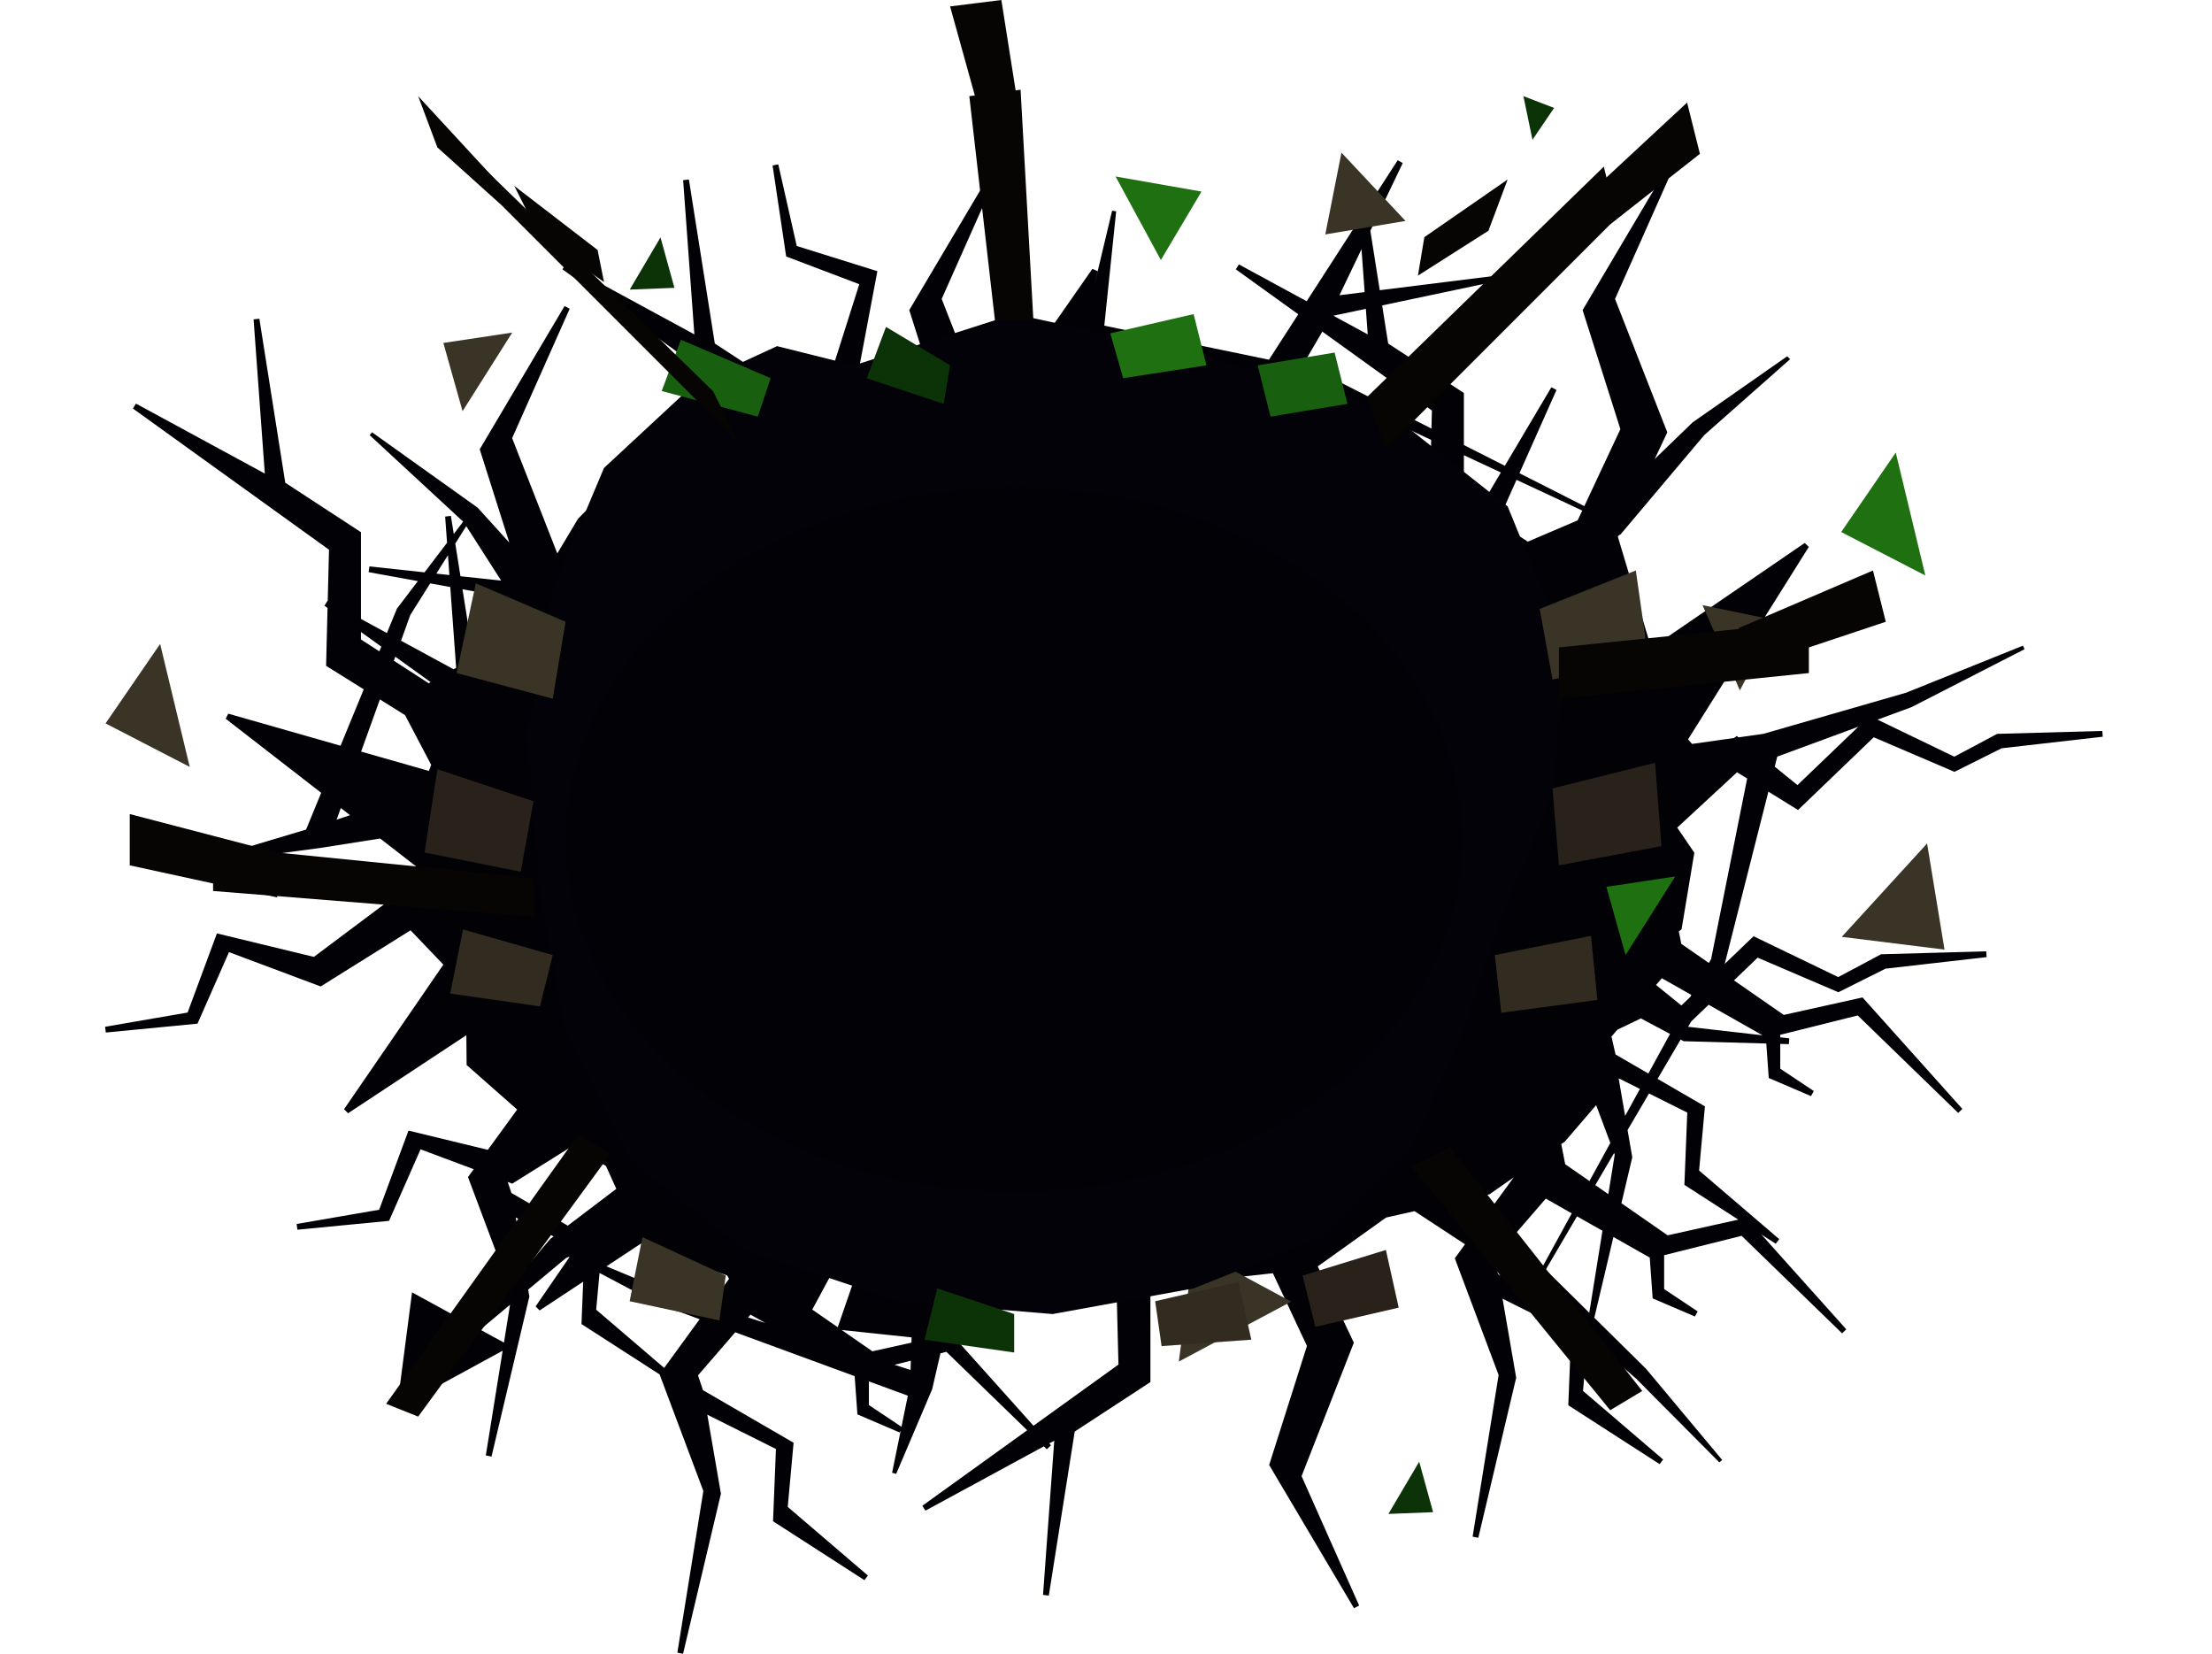
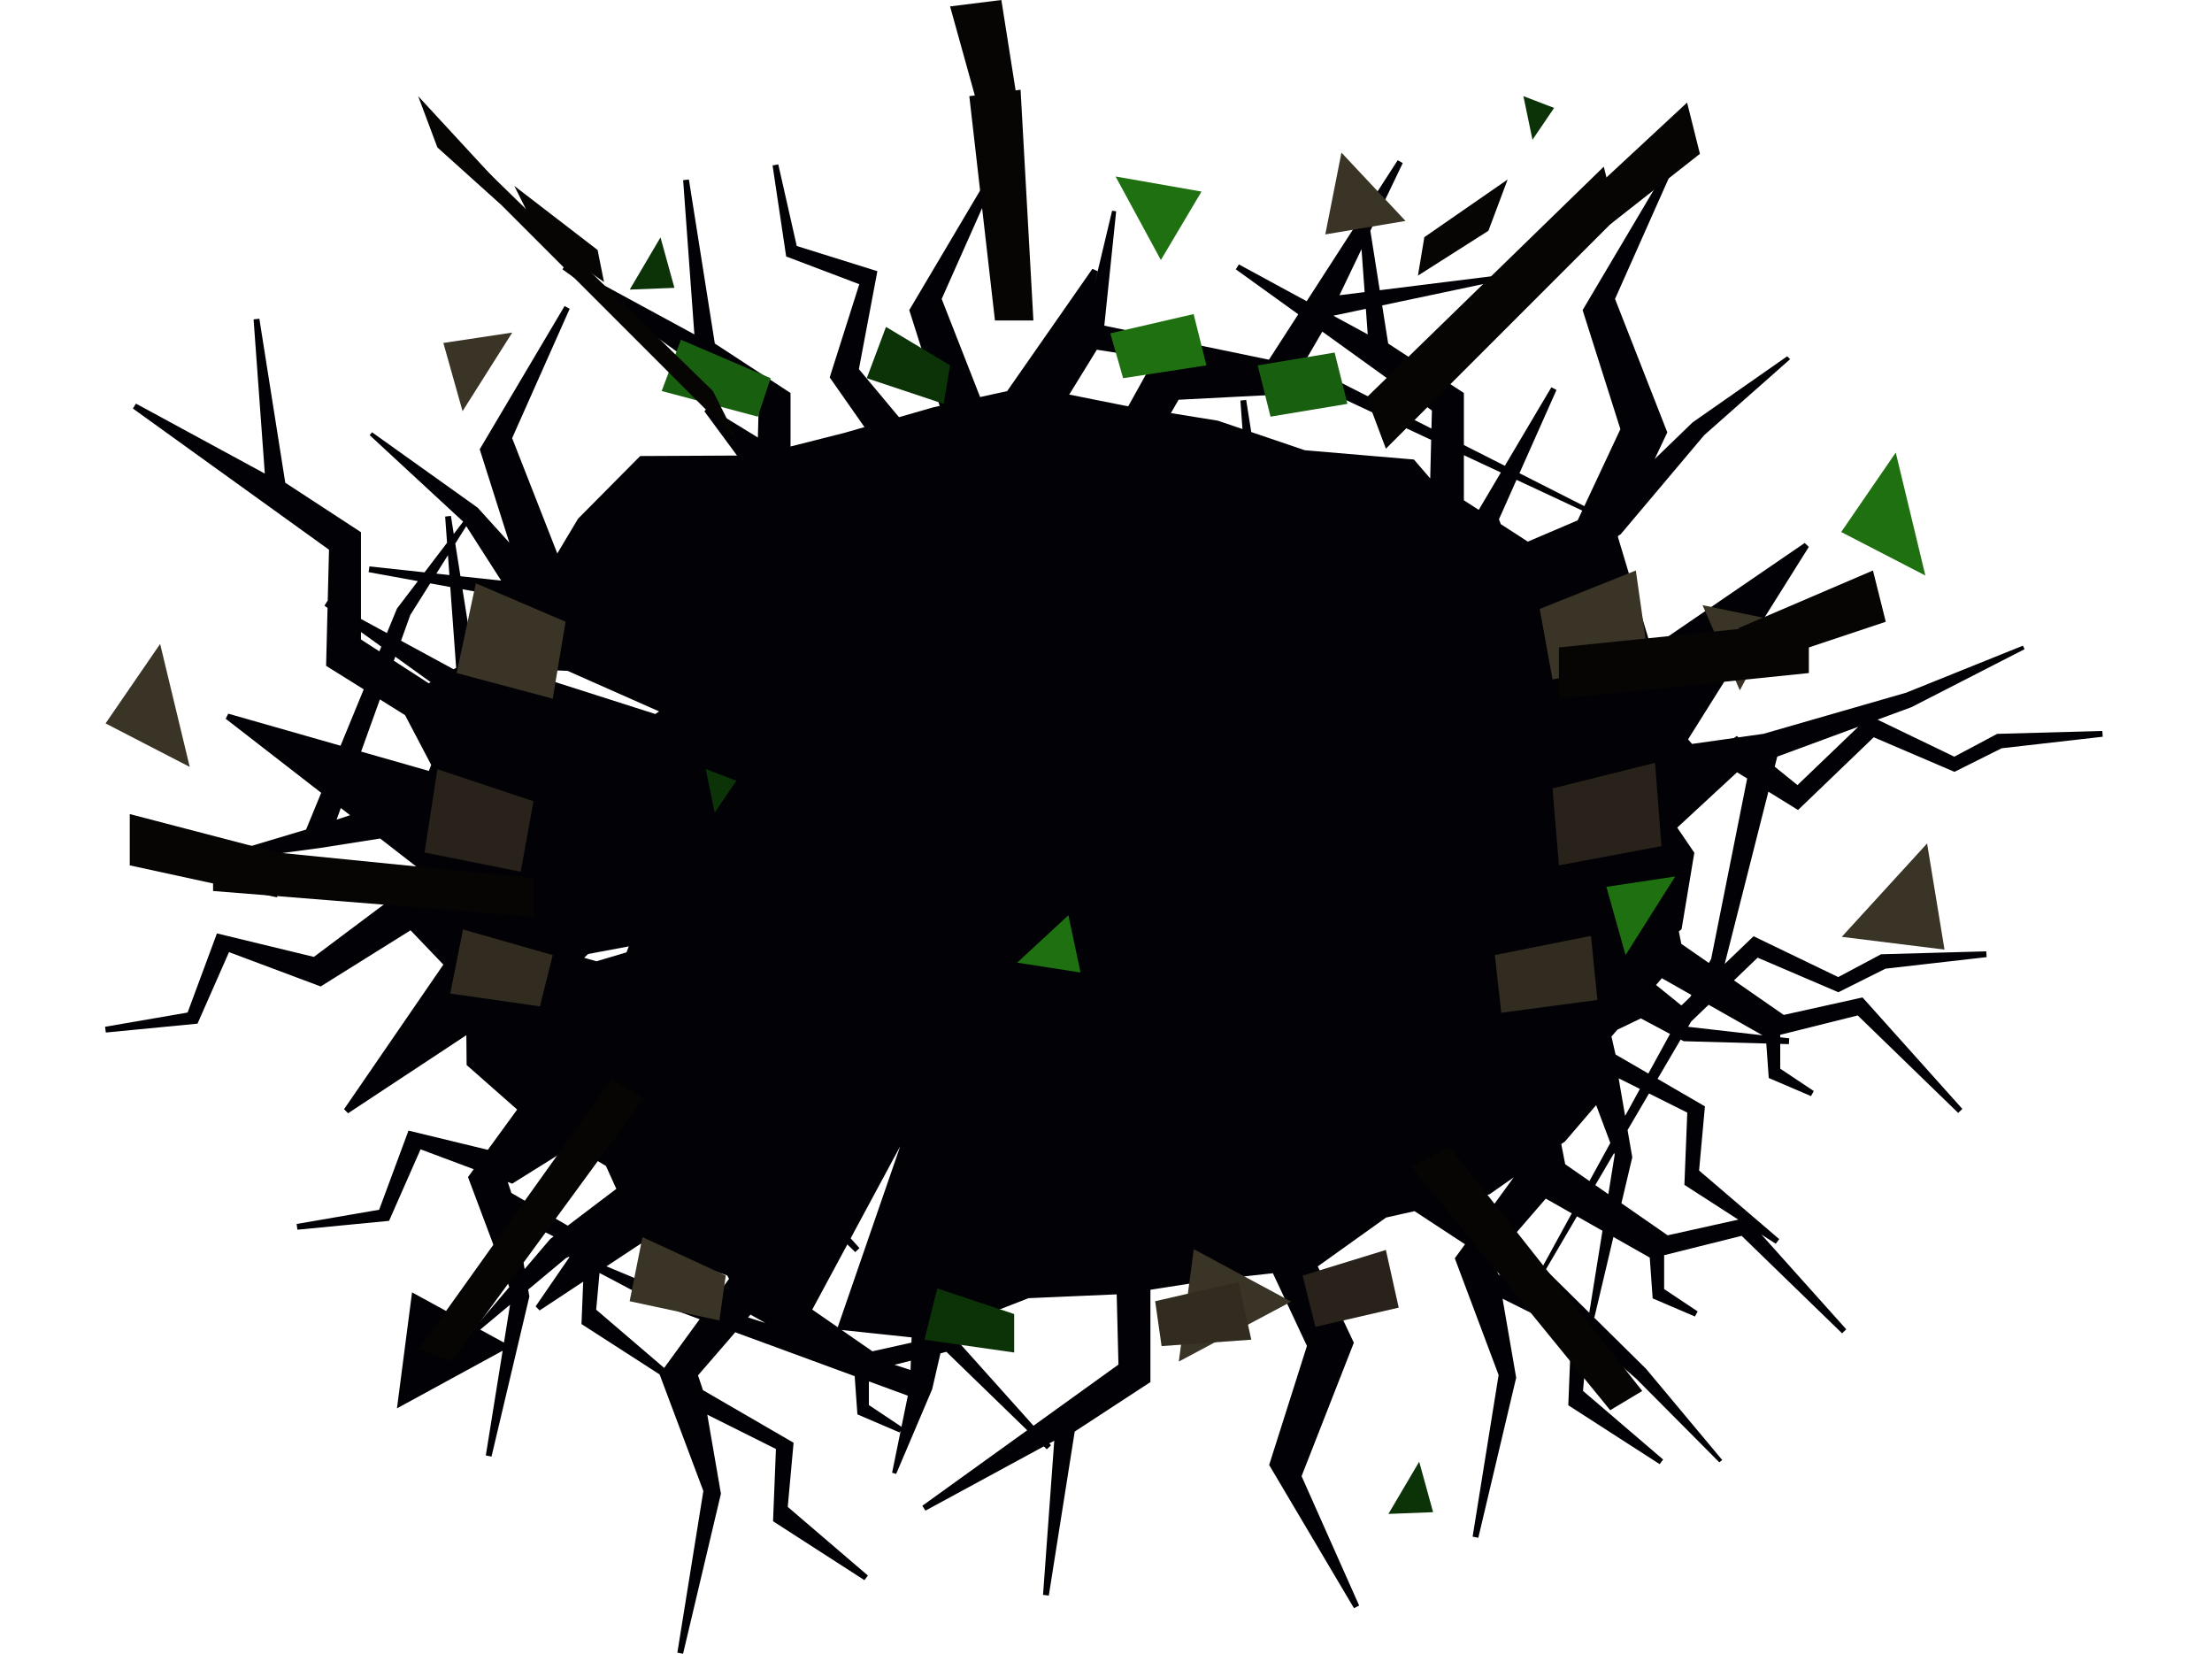
<svg xmlns="http://www.w3.org/2000/svg" width="400" height="299" viewBox="0 0 400 299" fill="none">
-   <path fill-rule="evenodd" clip-rule="evenodd" d="M253.66 29.483L247.803 41.714L249.502 52.47L269.983 49.916L270.157 50.949L249.937 55.216L251.027 62.111L264.716 71.052V80.459L272.123 84.216L280.534 70.02L281.465 70.501L274.765 85.557L286.497 91.508L293.019 77.59L286.259 56.29L286.188 56.066L286.307 55.864L301.527 30.174L302.459 30.654L292.05 54.047L301.419 77.96L301.501 78.171L301.404 78.376L299.22 82.996L306.074 76.369L323.183 64.416L323.708 64.94L308.173 78.676L293.057 96.607L292.684 96.82L292.567 97.069L298.601 117.161L326.351 98.167L327.092 98.878L305.255 133.675L305.979 134.502L313.567 133.429L313.742 133.303L314.068 133.067L314.376 133.315L318.879 132.678L344.702 125.234L365.8 116.74L366.115 117.369L345.646 127.855L339.517 130.112L353.402 136.808L361.04 132.74L361.148 132.683L361.272 132.678L380.167 132.154L380.24 133.2L361.962 135.286L353.431 139.547L353.207 139.452L338.83 133.297L325.142 146.446L324.797 146.231L319.78 143.128L311.881 174.276L317.099 169.272L332.408 176.655L340.046 172.586L340.154 172.529L340.279 172.525L359.173 172L359.247 173.046L340.968 175.132L332.438 179.394L332.213 179.298L317.836 173.143L313.558 177.253L322.559 183.497L336.806 180.335L337.011 180.564L354.855 200.487L354.098 201.212L335.937 183.59L321.923 187.09V187.545L323.557 187.732L323.484 188.778L321.923 188.734V193.216L327.988 197.255L327.49 198.173L320.142 195.027L319.849 194.901L319.825 194.582L319.401 188.664L304.589 188.253L304.465 188.249L304.357 188.192L303.908 187.952L299.741 195.058L308.305 200.026L308.275 200.359L307.249 211.624L321.74 224.031L321.114 224.87L318.506 223.189L333.862 240.334L333.104 241.059L314.944 223.436L300.93 226.936V233.062L306.994 237.101L306.496 238.019L299.148 234.874L298.855 234.748L298.831 234.428L298.326 227.368L291.758 223.644L288.319 238.182L288.22 238.162L297.676 247.499L311.427 263.962L310.902 264.38L295.891 249.281L287.144 241.703L286.256 251.471L300.746 263.878L300.12 264.716L283.599 254.069L283.61 253.77L284.12 240.999L271.708 234.8L274.156 248.982L274.173 249.088L274.148 249.192L267.325 278.028L266.296 277.825L270.997 248.599L263.075 227.496L264.92 224.961L255.796 218.975L250.649 220.131L238.294 228.961L244.721 242.556L244.818 242.76L244.736 242.971L235.367 266.885L245.776 290.278L244.844 290.758L229.624 265.067L229.505 264.866L229.576 264.641L236.336 243.342L230.176 230.197L219.789 231.35L208.033 233.185V249.879L194.344 258.821L189.657 288.475L188.614 288.355L190.644 260.477L189.748 260.962L190.055 261.305L189.297 262.03L188.753 261.503L167.345 273.125L166.788 272.24L185.751 258.59L171.137 244.408L170.063 244.675L168.565 251.169L162.057 266.478L161.322 266.269L162.878 258.642L162.689 258.991L155.341 255.845L155.048 255.719L155.024 255.4L154.552 248.806L132.957 240.874L126.224 248.663L127.117 251.339L143.505 260.844L143.475 261.177L142.449 272.442L156.939 284.849L156.313 285.688L139.792 275.04L139.803 274.741L140.313 261.971L127.901 255.772L130.349 269.954L130.366 270.06L130.341 270.164L123.519 299L122.489 298.796L127.19 269.571L119.278 248.492L105.152 239.388L105.163 239.089L105.458 231.728L97.58 236.926L96.858 236.191L102.978 227.28L102.868 227.223L102.329 227.471L95.511 233.159L95.709 234.302L95.727 234.408L95.702 234.512L88.879 263.348L87.85 263.144L90.895 244.205L71.784 254.629L74.512 233.657L85.962 239.914L92.095 232.705L84.629 212.815L85.663 211.393L76.052 207.793L70.356 220.728L53.779 222.33L53.64 221.291L68.562 218.721L73.868 204.411L88.217 207.886L93.518 200.603L84.38 192.552L84.331 187.161L62.94 201.274L62.218 200.54L80.174 174.4L74.241 168.199L57.986 178.349L41.412 172.141L35.716 185.076L19.139 186.679L19 185.639L33.922 183.069L39.228 168.759L56.761 173.005L70.861 162.44L68.674 159.163L75.24 156.639L68.744 151.602L57.717 153.336L37.354 156.062L37.144 155.433L55.348 149.986L58.082 143.337L40.811 129.946L41.277 129.029L61.584 134.825L65.777 124.631L58.97 120.381L58.977 120.082L59.231 109.914L58.671 109.51L59.227 108.624L59.263 108.644L59.495 99.386L24.031 73.858L24.588 72.972L47.887 85.621L45.857 57.742L46.9 57.623L51.586 87.277L65.275 96.219V111.907L69.963 114.453L71.784 110.029L75.562 105.065L66.655 103.442L66.806 102.405L76.769 103.481L80.841 98.132L80.497 93.394L81.539 93.275L82.055 96.538L83.752 94.31L66.85 78.676L67.27 78.152L86.374 91.784L92.104 98.11L86.819 81.457L86.748 81.232L86.867 81.031L102.087 55.34L103.019 55.82L92.61 79.213L100.778 100.063L104.534 93.776L115.765 82.451L133.277 82.363L127.374 74.363L128.071 73.604L137.049 79.1L137.172 74.22L101.708 48.692L102.264 47.806L125.564 60.455L123.534 32.576L124.576 32.457L129.263 62.111L142.952 71.052V80.726L152.714 78.256L156.323 77.219L150.036 68.237L150.115 67.991L155.388 51.383L142.451 46.477L142.163 46.368L142.118 46.064L139.706 29.913L140.738 29.72L144.077 44.474L158.21 48.891L158.656 49.029L155.317 66.739L162.568 75.425L168.774 73.643L169.922 73.39L164.495 56.29L164.424 56.066L164.543 55.864L179.764 30.174L180.696 30.654L170.287 54.047L177.236 71.787L182.124 70.715L197.54 48.606L198.481 49.024L197.875 51.643L201.105 38.096L201.839 38.201L199.693 58.88L229.465 65.033L234.766 56.822L223.471 48.692L224.028 47.806L236.289 54.462L245.816 39.706L245.297 32.576L246.34 32.457L247.157 37.629L252.746 28.973L253.66 29.483ZM157.123 254.034L163.017 257.959L164.165 252.338L157.123 249.75V254.034ZM185.989 234.706L171.016 240.554L170.816 241.416L172.005 241.153L172.21 241.382L186.888 257.77L202.252 246.712L201.934 234.016L185.989 234.706ZM161.753 246.751L164.658 247.691L164.711 246.013L161.753 246.751ZM107.809 236.79L120.104 247.317L126.518 238.509L119.019 235.754L108.413 230.152L107.809 236.79ZM157.758 244.315L164.816 242.748L164.847 241.796L152.198 240.457L157.758 244.315ZM86.842 240.395L91.131 242.739L92.232 235.895L86.842 240.395ZM153.825 223.879L155.415 225.653L154.657 226.378L153.226 224.99L146.883 236.77L151.488 239.965L162.792 207.232L153.825 223.879ZM135.277 238.19L138.398 239.199L135.719 237.68L135.277 238.19ZM279.512 229.565L279.516 229.568L287.391 237.344L289.776 222.52L285.171 219.91L279.512 229.565ZM109.667 228.952L119.964 233.238L128.374 235.958L131.833 231.209L131.49 230.596L116.185 225.374L115.932 224.818L109.667 228.952ZM270.923 230.367L280.418 235.874L276.891 232.818L270.297 228.491L270.923 230.367ZM94.871 229.443L99.495 224.01L100.112 223.541L93.261 220.12L94.871 229.443ZM272.811 224.475L278.898 229.098L284.225 219.372L279.526 216.709L272.811 224.475ZM294.316 204.311L295.149 209.136L295.167 209.242L295.142 209.346L293.203 217.541L301.565 223.343L314.343 220.507L304.592 214.222L304.604 213.923L305.114 201.153L298.194 197.697L294.316 204.311ZM92.626 214.001L91.813 213.696L92.477 215.687L102.671 221.599L111.451 214.94L109.572 210.798L103.504 207.208L92.626 214.001ZM269.335 215.937L266.91 216.48L268.847 219.567L273.726 212.864L269.335 215.937ZM288.48 214.265L290.84 215.903L291.991 208.753L291.882 208.463L288.48 214.265ZM282.98 206.394L282.326 206.85L283.035 210.488L287.423 213.532L291.199 206.643L288.632 199.805L282.98 206.394ZM292.717 195.045L293.875 201.757L296.55 196.875L292.767 194.986L292.717 195.045ZM292.471 186.171L291.402 187.408L292.143 190.651L298.074 194.091L301.996 186.935L296.719 184.124L292.471 186.171ZM305.822 184.683L305.264 185.638L305.279 185.646L318.717 187.179L308.975 181.656L305.822 184.683ZM299.465 178.08L304.049 181.787L305.664 180.238L305.856 179.887L300.52 176.862L299.465 178.08ZM287.363 177.062L287.827 176.724L286.916 176.552L287.363 177.062ZM303.296 149.631L306.388 154.174L304.079 168.016L303.59 168.388L304.029 170.642L309.024 174.107L309.432 173.363L315.942 140.755L314.114 139.625L303.296 149.631ZM106.361 172.48L105.626 173.16L107.86 173.798L113.29 172.184L113.704 171.105L106.361 172.48ZM60.87 148.195L63.303 147.384L61.628 146.086L60.87 148.195ZM321.387 136.793L320.925 138.612L325.043 141.941L336.041 131.393L321.387 136.793ZM65.301 135.886L77.554 139.383L77.974 138.29L73.251 129.297L68.697 126.453L65.301 135.886ZM93.953 121.254L118.495 129.092L119.185 128.62L102.631 121.287L94.183 120.958L93.953 121.254ZM71.217 119.455L77.522 123.531L77.875 123.333L71.479 118.729L71.217 119.455ZM74.198 111.182L72.52 115.841L82.024 121.001L82.487 120.741L81.424 106.133L77.794 105.472L74.198 111.182ZM85.603 118.988L86.059 118.732L86.089 118.742L91.164 107.909L83.635 106.536L85.603 118.988ZM94.94 118.399L96.08 118.385L95.142 117.97L94.94 118.399ZM65.275 115.615L68.601 117.765L68.952 116.911L65.275 114.264V115.615ZM82.33 98.275L83.263 104.182L90.631 104.978L84.315 95.124L82.33 98.275ZM78.903 103.711L81.266 103.966L81.004 100.377L78.903 103.711ZM271.057 93.893L271.4 94.77L276.281 97.925L285.291 94.08L286.121 92.31L274.234 86.75L271.057 93.893ZM264.716 90.449L267.401 92.185L271.405 85.427L264.716 82.297V90.449ZM232.663 71.027L232.52 71.273L213.128 72.273L211.735 74.688L220.208 76.055L224.678 77.572L224.304 72.423L225.346 72.303L226.264 78.111L235.954 81.402L255.689 83.081L258.628 86.501L258.802 79.531L236.794 69.239L233.963 68.796L232.663 71.027ZM235.438 66.267L237.634 66.722L258.853 77.485L258.935 74.22L239.119 59.955L235.438 66.267ZM193.35 71.338L203.309 73.329L204.027 73.445L208.039 66.228L216.158 66.011L198.347 63.227L193.35 71.338ZM241.109 57.079L247.327 60.455L246.991 55.838L241.109 57.079ZM242.217 53.379L246.77 52.811L246.205 45.05L242.217 53.379Z" fill="#010106" />
+   <path fill-rule="evenodd" clip-rule="evenodd" d="M253.66 29.483L247.803 41.714L249.502 52.47L269.983 49.916L270.157 50.949L249.937 55.216L251.027 62.111L264.716 71.052V80.459L272.123 84.216L280.534 70.02L281.465 70.501L274.765 85.557L286.497 91.508L293.019 77.59L286.259 56.29L286.188 56.066L286.307 55.864L301.527 30.174L302.459 30.654L292.05 54.047L301.419 77.96L301.501 78.171L301.404 78.376L299.22 82.996L306.074 76.369L323.183 64.416L323.708 64.94L308.173 78.676L293.057 96.607L292.684 96.82L292.567 97.069L298.601 117.161L326.351 98.167L327.092 98.878L305.255 133.675L305.979 134.502L313.567 133.429L313.742 133.303L314.068 133.067L314.376 133.315L318.879 132.678L344.702 125.234L365.8 116.74L366.115 117.369L345.646 127.855L339.517 130.112L353.402 136.808L361.04 132.74L361.148 132.683L361.272 132.678L380.167 132.154L380.24 133.2L361.962 135.286L353.431 139.547L353.207 139.452L338.83 133.297L325.142 146.446L324.797 146.231L319.78 143.128L311.881 174.276L317.099 169.272L332.408 176.654L340.046 172.586L340.154 172.529L340.279 172.525L359.173 172L359.247 173.046L340.968 175.132L332.438 179.394L332.213 179.298L317.836 173.143L313.558 177.253L322.559 183.497L336.806 180.335L337.011 180.564L354.855 200.487L354.098 201.212L335.937 183.59L321.923 187.09V187.545L323.557 187.732L323.484 188.778L321.923 188.734V193.216L327.988 197.255L327.49 198.173L320.142 195.027L319.849 194.901L319.825 194.582L319.401 188.664L304.589 188.253L304.465 188.249L304.357 188.192L303.908 187.952L299.741 195.058L308.305 200.026L308.275 200.359L307.249 211.624L321.74 224.031L321.114 224.87L318.506 223.189L333.862 240.334L333.104 241.059L314.944 223.436L300.93 226.936V233.062L306.994 237.101L306.496 238.019L299.148 234.874L298.855 234.748L298.831 234.428L298.326 227.368L291.758 223.644L288.319 238.182L288.22 238.162L297.676 247.499L311.427 263.962L310.902 264.38L295.891 249.281L287.144 241.703L286.256 251.471L300.746 263.878L300.12 264.716L283.599 254.069L283.61 253.77L284.12 240.999L271.708 234.8L274.156 248.982L274.173 249.088L274.148 249.192L267.325 278.028L266.296 277.825L270.997 248.599L263.075 227.496L264.92 224.961L255.796 218.975L250.649 220.131L238.294 228.961L244.721 242.556L244.818 242.76L244.736 242.971L235.367 266.885L245.776 290.278L244.844 290.758L229.624 265.067L229.505 264.866L229.576 264.641L236.336 243.342L230.176 230.197L219.789 231.35L208.033 233.185V249.879L194.344 258.821L189.657 288.475L188.614 288.355L190.644 260.477L189.748 260.962L190.055 261.305L189.297 262.03L188.753 261.503L167.345 273.125L166.788 272.24L185.751 258.59L171.137 244.408L170.063 244.675L168.565 251.169L162.057 266.478L161.322 266.269L162.878 258.642L162.689 258.991L155.341 255.845L155.048 255.719L155.024 255.4L154.552 248.806L132.957 240.874L126.224 248.663L127.117 251.339L143.505 260.844L143.475 261.177L142.449 272.442L156.939 284.849L156.313 285.688L139.792 275.04L139.803 274.741L140.313 261.971L127.901 255.772L130.349 269.954L130.366 270.06L130.341 270.164L123.519 299L122.489 298.796L127.19 269.571L119.278 248.492L105.152 239.388L105.163 239.089L105.458 231.728L97.58 236.926L96.858 236.191L102.978 227.281L102.868 227.223L102.329 227.471L95.511 233.159L95.709 234.302L95.727 234.408L95.702 234.512L88.879 263.348L87.85 263.144L90.895 244.205L71.784 254.629L74.512 233.657L85.962 239.914L92.095 232.705L84.629 212.815L85.663 211.393L76.052 207.793L70.356 220.728L53.779 222.33L53.64 221.291L68.562 218.721L73.868 204.411L88.217 207.886L93.518 200.603L84.38 192.552L84.331 187.161L62.94 201.274L62.218 200.54L80.174 174.4L74.241 168.199L57.986 178.349L41.412 172.141L35.716 185.076L19.139 186.679L19 185.639L33.922 183.069L39.228 168.759L56.761 173.005L70.861 162.44L68.674 159.163L75.24 156.639L68.744 151.602L57.717 153.336L37.354 156.062L37.144 155.433L55.348 149.986L58.082 143.337L40.811 129.946L41.277 129.029L61.584 134.825L65.777 124.631L58.97 120.381L58.977 120.082L59.231 109.914L58.671 109.51L59.227 108.624L59.263 108.644L59.495 99.386L24.031 73.858L24.588 72.972L47.887 85.621L45.857 57.742L46.9 57.623L51.586 87.277L65.275 96.219V111.907L69.963 114.453L71.784 110.029L75.562 105.065L66.655 103.442L66.806 102.405L76.769 103.481L80.841 98.132L80.497 93.394L81.539 93.275L82.055 96.538L83.752 94.31L66.85 78.676L67.27 78.152L86.374 91.784L92.104 98.11L86.819 81.457L86.748 81.232L86.867 81.031L102.087 55.34L103.019 55.82L92.61 79.213L100.778 100.063L104.534 93.776L115.765 82.451L133.277 82.363L127.374 74.363L128.071 73.604L137.049 79.1L137.172 74.22L101.708 48.692L102.264 47.806L125.564 60.455L123.534 32.576L124.576 32.457L129.263 62.111L142.952 71.052V80.726L152.714 78.256L156.323 77.219L150.036 68.237L150.115 67.991L155.388 51.383L142.451 46.477L142.163 46.368L142.118 46.064L139.706 29.913L140.738 29.72L144.077 44.474L158.21 48.891L158.656 49.029L155.317 66.739L162.568 75.425L168.774 73.643L169.922 73.39L164.495 56.29L164.424 56.066L164.543 55.864L179.764 30.174L180.696 30.654L170.287 54.047L177.236 71.787L182.124 70.715L197.54 48.606L198.481 49.024L197.875 51.643L201.105 38.096L201.839 38.201L199.693 58.88L229.465 65.033L234.766 56.822L223.471 48.692L224.028 47.806L236.289 54.462L245.816 39.706L245.297 32.576L246.34 32.457L247.157 37.629L252.746 28.973L253.66 29.483ZM157.123 254.034L163.017 257.959L164.165 252.338L157.123 249.75V254.034ZM185.989 234.706L171.016 240.554L170.816 241.416L172.005 241.153L172.21 241.382L186.888 257.77L202.252 246.712L201.934 234.016L185.989 234.706ZM161.753 246.751L164.658 247.691L164.711 246.013L161.753 246.751ZM107.809 236.79L120.104 247.317L126.518 238.509L119.019 235.754L108.413 230.152L107.809 236.79ZM157.758 244.315L164.816 242.748L164.847 241.796L152.198 240.457L157.758 244.315ZM86.842 240.395L91.131 242.739L92.232 235.895L86.842 240.395ZM153.825 223.879L155.415 225.653L154.657 226.378L153.226 224.99L146.883 236.77L151.488 239.965L162.792 207.232L153.825 223.879ZM135.277 238.19L138.398 239.199L135.719 237.68L135.277 238.19ZM279.512 229.565L279.516 229.568L287.391 237.344L289.776 222.52L285.171 219.91L279.512 229.565ZM109.667 228.952L119.964 233.238L128.374 235.958L131.833 231.209L131.49 230.596L116.185 225.374L115.932 224.818L109.667 228.952ZM270.923 230.367L280.418 235.874L276.891 232.818L270.297 228.491L270.923 230.367ZM94.871 229.443L99.495 224.01L100.112 223.541L93.261 220.12L94.871 229.443ZM272.811 224.475L278.898 229.098L284.225 219.372L279.526 216.709L272.811 224.475ZM294.316 204.311L295.149 209.136L295.167 209.242L295.142 209.346L293.203 217.541L301.565 223.343L314.343 220.507L304.592 214.222L304.604 213.923L305.114 201.153L298.194 197.697L294.316 204.311ZM92.626 214.001L91.813 213.696L92.477 215.687L102.671 221.599L111.451 214.94L109.572 210.798L103.504 207.208L92.626 214.001ZM269.335 215.937L266.91 216.48L268.847 219.567L273.726 212.865L269.335 215.937ZM288.48 214.265L290.84 215.903L291.991 208.753L291.882 208.463L288.48 214.265ZM282.98 206.394L282.326 206.85L283.035 210.488L287.423 213.532L291.199 206.643L288.632 199.805L282.98 206.394ZM292.717 195.045L293.875 201.757L296.549 196.875L292.767 194.986L292.717 195.045ZM292.471 186.171L291.402 187.408L292.143 190.651L298.074 194.091L301.996 186.935L296.719 184.124L292.471 186.171ZM305.822 184.683L305.264 185.638L305.279 185.646L318.717 187.179L308.975 181.656L305.822 184.683ZM299.465 178.08L304.049 181.787L305.664 180.238L305.856 179.887L300.52 176.862L299.465 178.08ZM287.363 177.062L287.827 176.724L286.916 176.552L287.363 177.062ZM303.296 149.631L306.388 154.174L304.079 168.016L303.59 168.388L304.029 170.642L309.024 174.107L309.432 173.363L315.942 140.755L314.114 139.625L303.296 149.631ZM106.361 172.48L105.626 173.16L107.86 173.798L113.29 172.184L113.704 171.105L106.361 172.48ZM60.87 148.195L63.303 147.384L61.628 146.086L60.87 148.195ZM321.387 136.793L320.925 138.612L325.043 141.941L336.041 131.393L321.387 136.793ZM65.301 135.886L77.554 139.383L77.974 138.29L73.251 129.297L68.697 126.453L65.301 135.886ZM93.953 121.254L118.495 129.092L119.185 128.62L102.631 121.287L94.183 120.958L93.953 121.254ZM71.217 119.455L77.522 123.531L77.875 123.333L71.479 118.729L71.217 119.455ZM74.198 111.182L72.52 115.841L82.024 121.001L82.487 120.741L81.424 106.133L77.794 105.472L74.198 111.182ZM85.603 118.988L86.059 118.732L86.089 118.742L91.164 107.909L83.635 106.536L85.603 118.988ZM94.94 118.399L96.08 118.385L95.142 117.97L94.94 118.399ZM65.275 115.615L68.601 117.765L68.952 116.911L65.275 114.264V115.615ZM82.33 98.275L83.263 104.182L90.631 104.978L84.315 95.124L82.33 98.275ZM78.903 103.711L81.266 103.966L81.004 100.377L78.903 103.711ZM271.057 93.893L271.4 94.77L276.281 97.925L285.291 94.08L286.121 92.31L274.234 86.75L271.057 93.893ZM264.716 90.449L267.401 92.185L271.405 85.427L264.716 82.297V90.449ZM232.663 71.027L232.52 71.273L213.128 72.273L211.735 74.688L220.208 76.055L224.678 77.572L224.304 72.423L225.346 72.303L226.264 78.111L235.954 81.402L255.689 83.081L258.628 86.501L258.802 79.531L236.794 69.239L233.963 68.796L232.663 71.027ZM235.438 66.267L237.634 66.722L258.853 77.485L258.935 74.22L239.119 59.955L235.438 66.267ZM193.35 71.338L203.309 73.329L204.027 73.445L208.039 66.228L216.158 66.011L198.347 63.227L193.35 71.338ZM241.109 57.079L247.327 60.455L246.991 55.838L241.109 57.079ZM242.217 53.379L246.77 52.811L246.205 45.05L242.217 53.379Z" fill="#010106" />
  <path d="M351.629 171.686L333.05 169.379L348.48 152.497L351.629 171.686Z" fill="#3A3426" />
  <path d="M259.152 273.399L251.07 273.713L256.633 264.276L259.152 273.399Z" fill="#0C3208" />
  <path d="M348.166 104.052L332.945 96.188L342.813 81.822L348.166 104.052Z" fill="#1E7010" />
  <path d="M217.27 34.636L209.922 47.009L201.734 31.91L217.27 34.636Z" fill="#1E7010" />
  <path d="M121.958 52.042L113.876 52.357L119.439 42.92L121.958 52.042Z" fill="#0C3208" />
  <path d="M34.31 138.656L19.089 130.791L28.957 116.425L34.31 138.656Z" fill="#3A3426" />
  <path d="M233.486 235.331L215.876 225.849L213.167 246.169L233.486 235.331Z" fill="#3A3426" />
  <path d="M321.35 112.2L307.87 109.411L314.618 124.813L321.35 112.2Z" fill="#3A3426" />
  <path d="M281.032 19.515L275.48 17.384L277.12 25.27L281.032 19.515Z" fill="#0C3208" />
  <path d="M302.939 158.465L290.483 160.339L293.954 172.674L302.939 158.465Z" fill="#1E7010" />
  <path d="M195.393 175.825L193.205 165.473L183.933 174.048L195.393 175.825Z" fill="#1E7010" />
  <path d="M133.158 141.161L127.606 139.029L129.246 146.915L133.158 141.161Z" fill="#0C3208" />
  <path d="M92.63 60.129L80.174 62.004L83.645 74.339L92.63 60.129Z" fill="#3A3426" />
  <path d="M254.159 39.944L239.656 42.38L242.577 27.593L254.159 39.944Z" fill="#3A3426" />
-   <path d="M154.422 66.058L183.395 56.787L215.845 63.74L250.612 74.171L272.632 91.554L283.062 117.05L280.744 143.705L271.473 165.725L264.519 186.585L255.248 207.446L239.023 223.671L215.845 232.942L190.349 237.578L162.535 235.26L134.721 225.988L113.86 209.764L102.271 186.585L97.636 161.089L95.318 133.275L99.954 106.62L109.225 84.601L125.45 69.535L140.516 62.581L154.422 66.058Z" fill="#020208" />
-   <path opacity="0.7" d="M183.395 215.558C228.199 215.558 264.519 187.021 264.519 151.818C264.519 116.615 228.199 88.078 183.395 88.078C138.592 88.078 102.271 116.615 102.271 151.818C102.271 187.021 138.592 215.558 183.395 215.558Z" fill="#010105" />
  <path d="M139.357 68.376L123.132 61.422L119.655 70.694L137.039 75.329L139.357 68.376Z" fill="#186010" />
  <path d="M200.779 60.264L215.845 56.787L218.163 66.058L203.097 68.376L200.779 60.264Z" fill="#1E7010" />
  <path d="M171.806 66.058L160.217 59.105L156.74 68.376L170.647 73.012L171.806 66.058Z" fill="#0C3208" />
  <path d="M227.434 66.058L241.341 63.74L243.659 73.012L229.752 75.329L227.434 66.058Z" fill="#186010" />
  <path d="M102.271 112.415L86.046 105.461L82.57 121.686L99.954 126.322L102.271 112.415Z" fill="#3A3426" />
  <path d="M96.477 144.864L79.093 139.07L76.775 154.136L94.159 157.612L96.477 144.864Z" fill="#28221A" />
  <path d="M99.954 172.678L83.729 168.043L81.411 179.632L97.636 181.95L99.954 172.678Z" fill="#322C20" />
  <path d="M278.426 110.097L295.81 103.143L298.128 119.368L280.744 122.845L278.426 110.097Z" fill="#3A3426" />
  <path d="M280.744 142.547L299.287 137.911L300.446 152.977L281.903 156.454L280.744 142.547Z" fill="#28221A" />
  <path d="M270.314 172.678L287.698 169.202L288.857 180.791L271.473 183.109L270.314 172.678Z" fill="#322C20" />
  <path d="M131.244 230.624L116.178 223.671L113.86 235.26L130.085 238.736L131.244 230.624Z" fill="#3A3426" />
  <path d="M183.395 237.578L169.488 232.942L167.171 242.213L183.395 244.531V237.578Z" fill="#0C3208" />
  <path d="M235.547 230.624L250.612 225.988L252.93 236.419L237.864 239.895L235.547 230.624Z" fill="#28221A" />
  <path d="M208.891 235.26L223.957 231.783L226.275 242.213L210.05 243.372L208.891 235.26Z" fill="#322C20" />
  <path d="M128.926 70.694L86.046 28.973L90.682 37.085L133.562 79.965L128.926 70.694Z" fill="#070503" />
  <path d="M89.523 32.45L75.616 17.384L79.093 26.655L90.682 37.085L89.523 32.45Z" fill="#070503" />
  <path d="M179.919 57.946L175.283 17.384L184.554 16.225L186.872 57.946H179.919Z" fill="#070503" />
  <path d="M177.601 22.019L171.806 1.159L181.078 0L184.554 22.019H177.601Z" fill="#070503" />
-   <path d="M247.136 71.853L290.016 30.132L292.333 39.403L250.612 81.124L247.136 71.853Z" fill="#070503" />
+   <path d="M247.136 71.853L290.015 30.132L292.333 39.403L250.612 81.124L247.136 71.853Z" fill="#070503" />
  <path d="M288.857 33.608L305.081 18.543L307.399 27.814L291.174 40.562L288.857 33.608Z" fill="#070503" />
  <path d="M281.903 117.05L327.101 112.415V121.686L281.903 126.322V117.05Z" fill="#070503" />
  <path d="M314.353 113.574L338.69 103.143L341.008 112.415L316.671 120.527L314.353 113.574Z" fill="#070503" />
  <path d="M262.202 207.446L296.969 251.485L291.174 254.961L255.248 210.923L262.202 207.446Z" fill="#070503" />
-   <path d="M104.589 205.128L69.822 253.802L75.616 256.12L110.384 208.605L104.589 205.128Z" fill="#070503" />
+   <path d="M110.589 195.128L75.822 243.802L81.616 246.12L116.384 198.605L110.589 195.128Z" fill="#070503" />
  <path d="M96.477 158.771L38.531 152.977V161.089L96.477 165.725V158.771Z" fill="#070503" />
  <path d="M50.12 154.136L23.465 147.182V156.454L50.12 162.248V154.136Z" fill="#070503" />
  <path d="M108.066 45.198L93 33.608L97.636 42.88L109.225 50.992L108.066 45.198Z" fill="#070503" />
  <path d="M257.566 42.88L272.632 32.45L269.155 41.721L256.407 49.833L257.566 42.88Z" fill="#070503" />
</svg>
